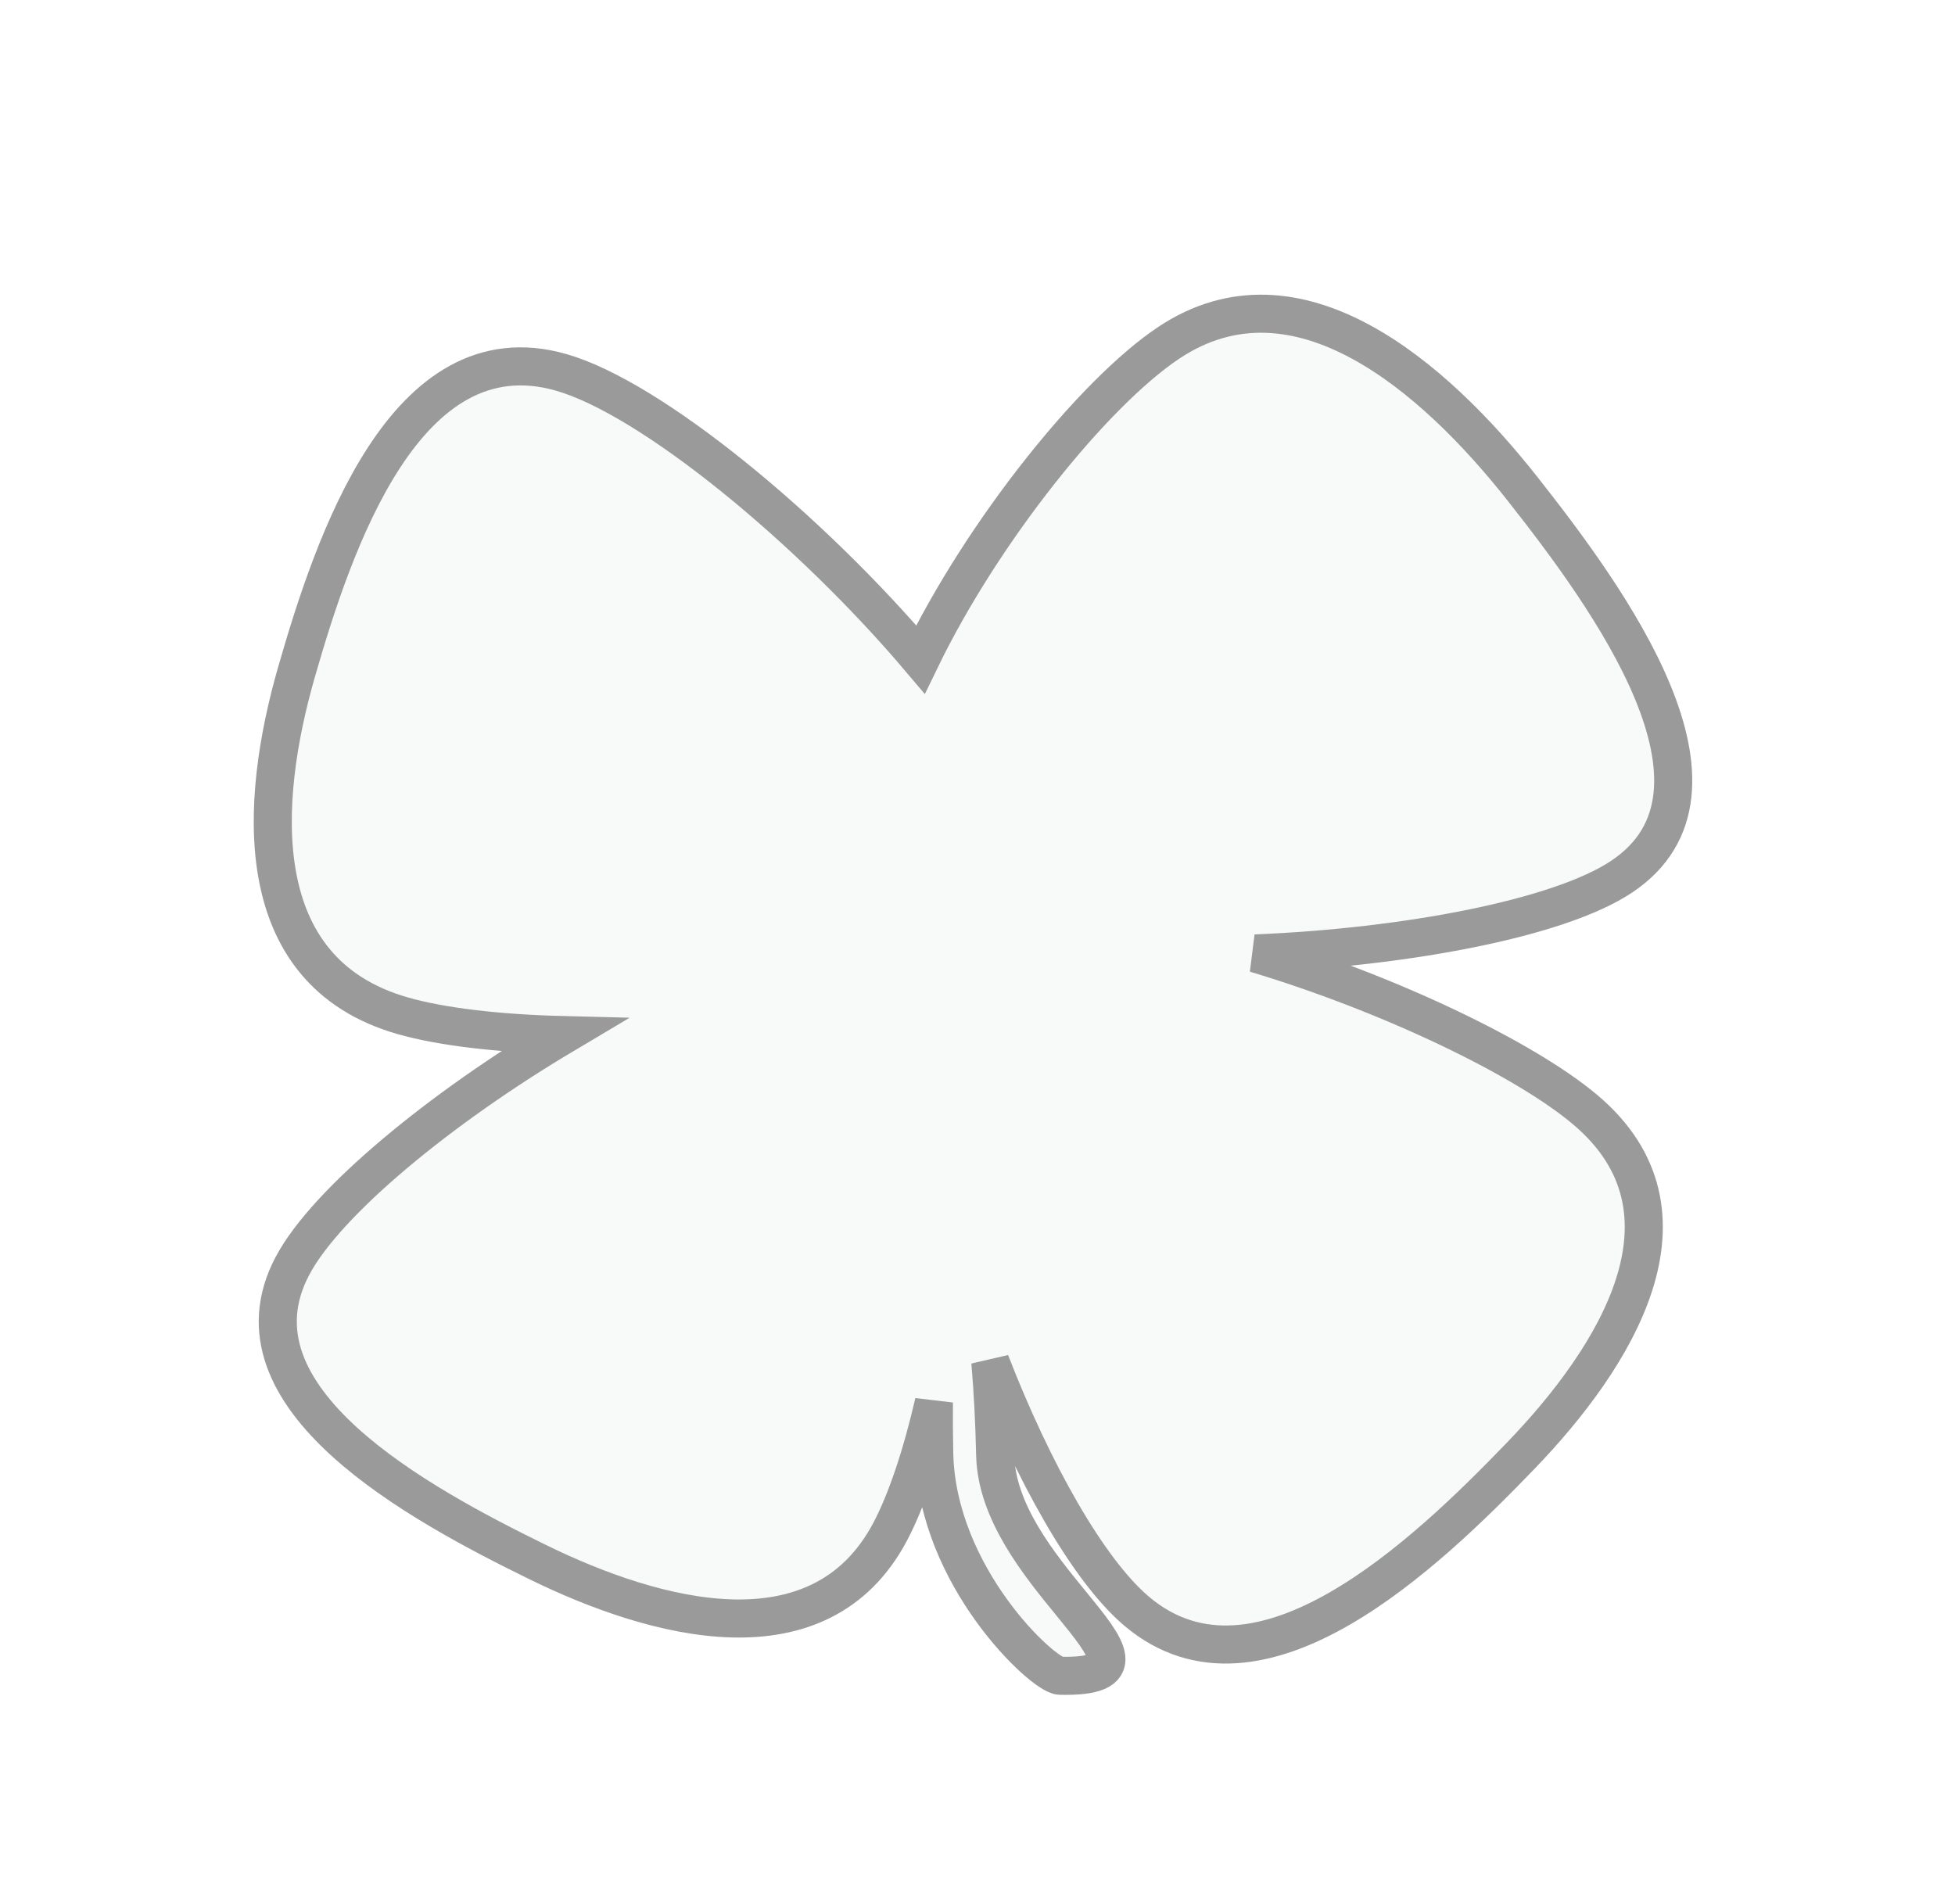
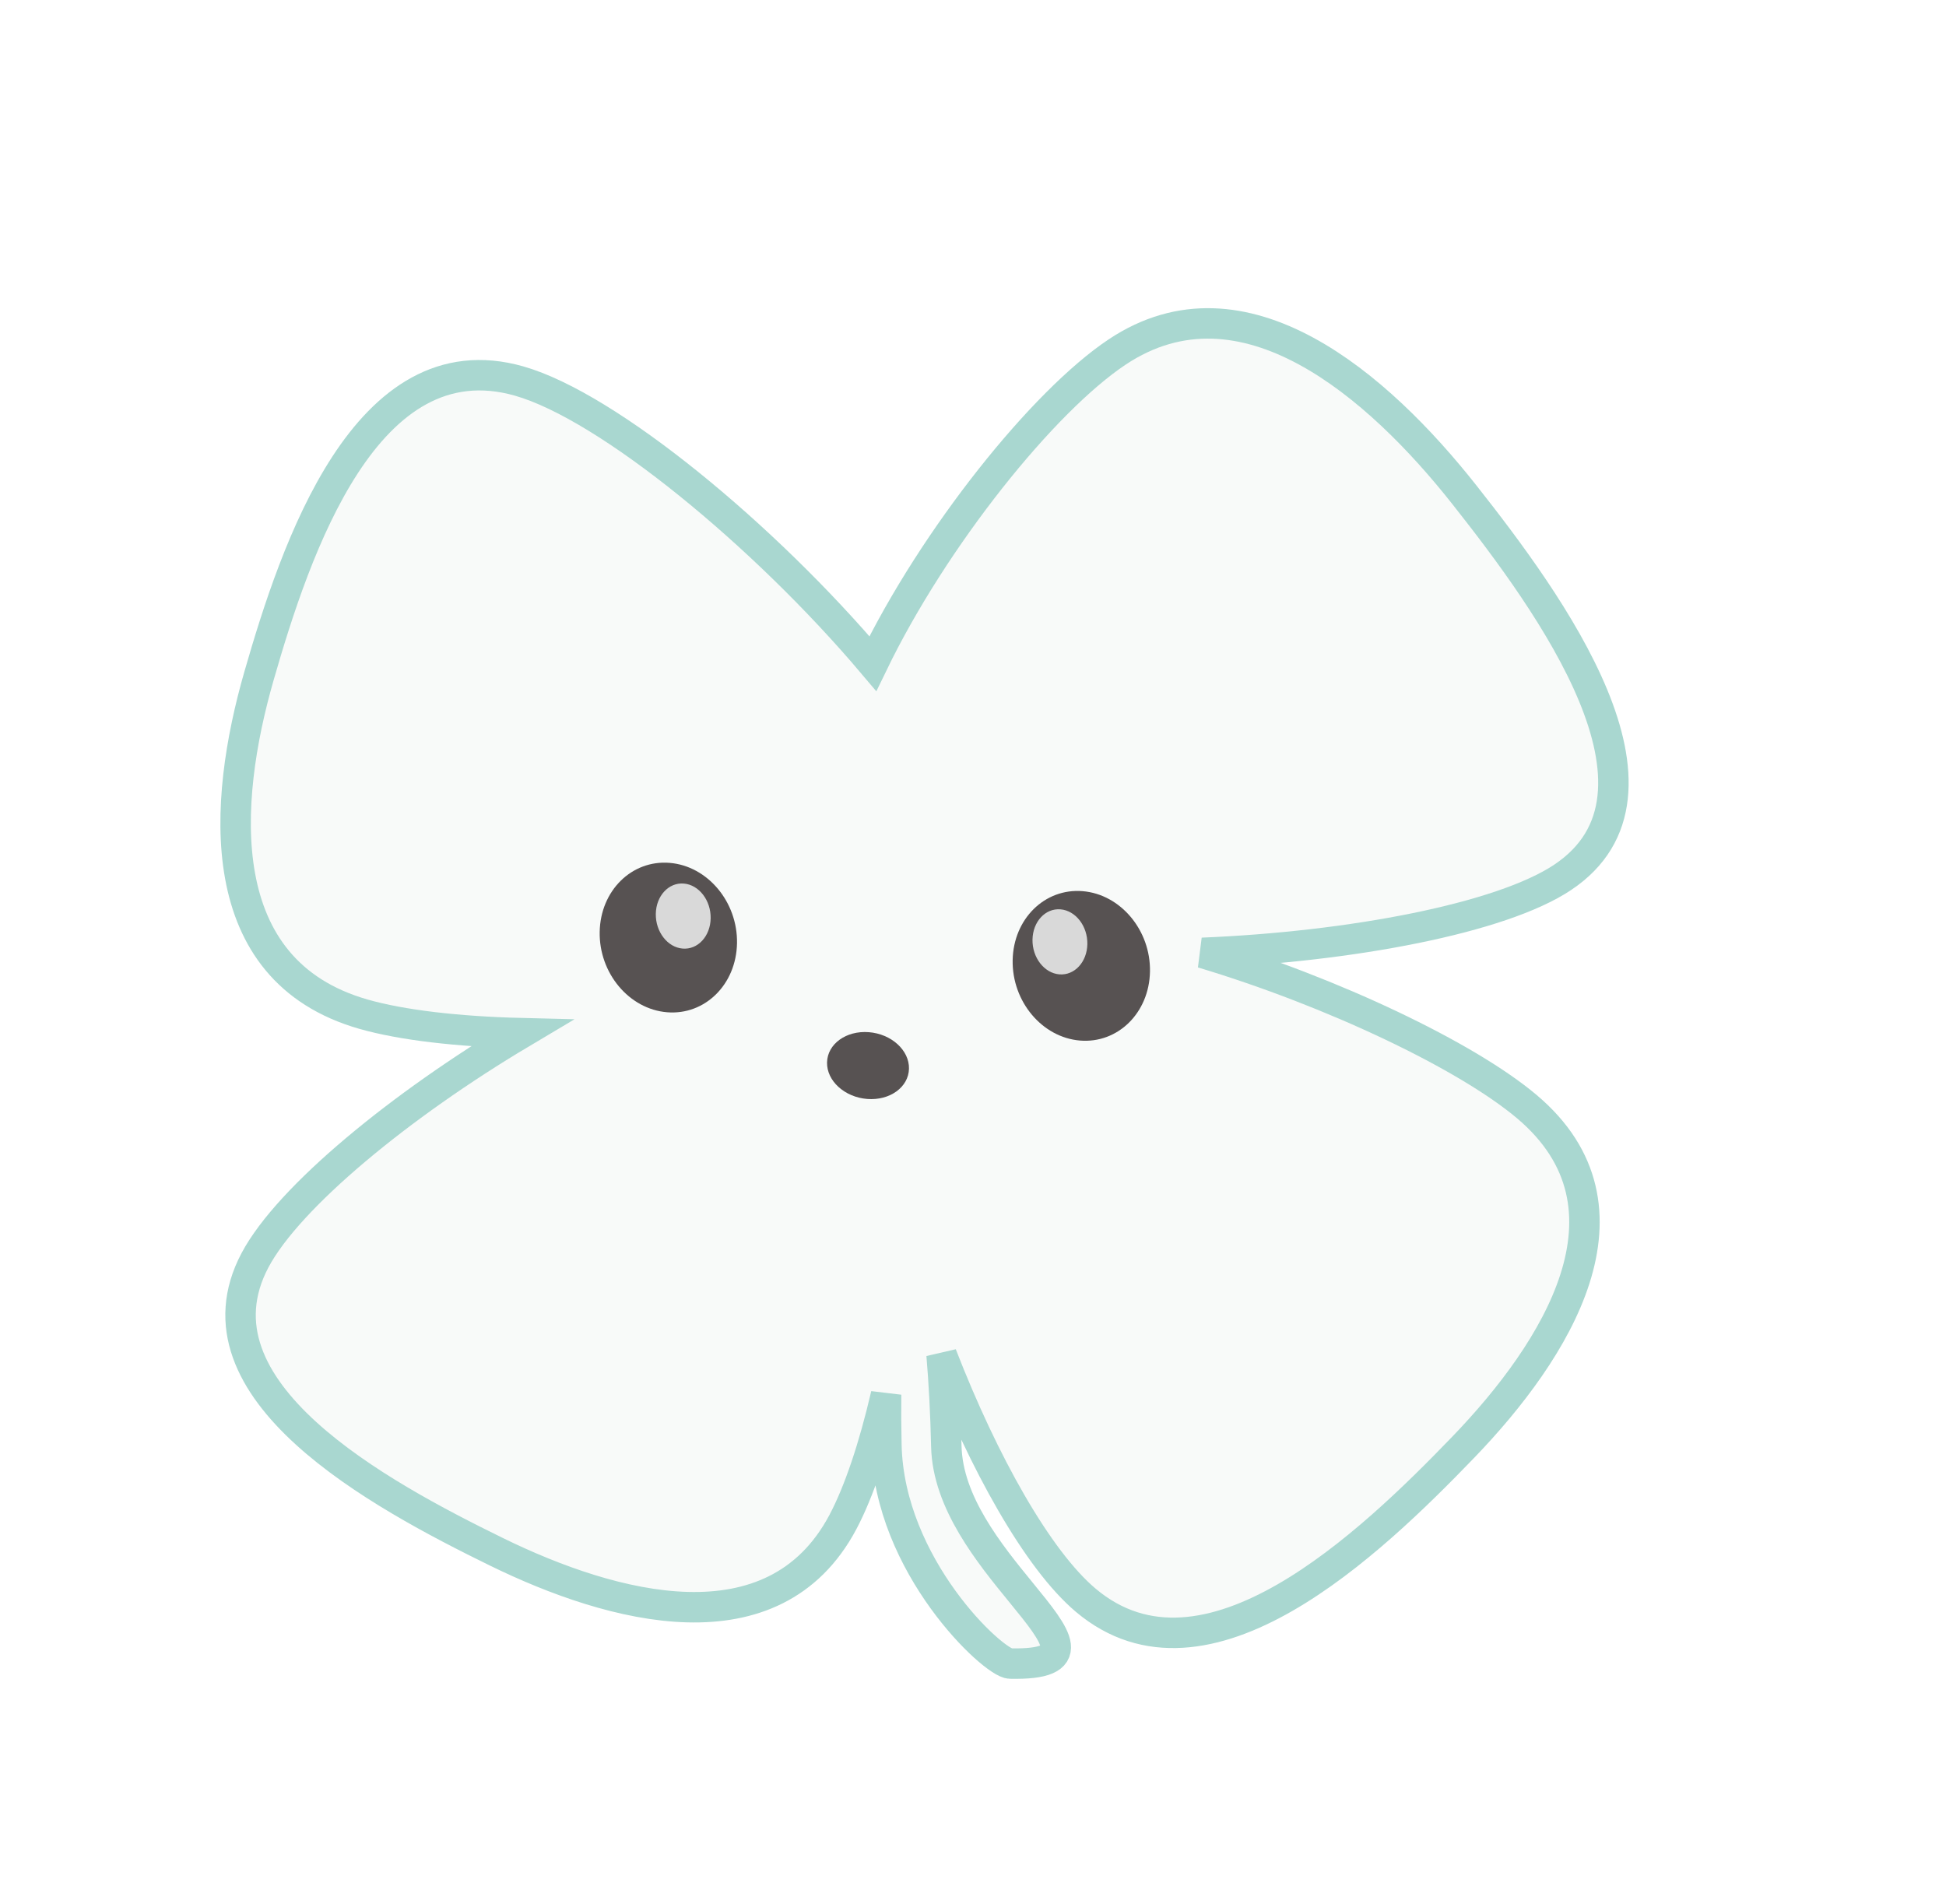
- <svg xmlns="http://www.w3.org/2000/svg" width="38" height="37" viewBox="-6 -8 50 50" fill="none">
-   <path fill-rule="evenodd" clip-rule="evenodd" d="M19.337 27.776C19.401 28.52 19.445 29.348 19.464 30.22C19.497 31.721 20.618 33.093 21.462 34.125C22.437 35.319 23.042 36.059 21.169 36.021C20.727 36.012 17.935 33.422 17.864 30.187C17.854 29.722 17.851 29.271 17.855 28.838C17.534 30.228 17.133 31.433 16.702 32.244C14.857 35.719 10.56 34.559 7.449 33.035C4.338 31.511 -0.837 28.724 1.008 25.25C1.905 23.561 4.909 21.1 8.118 19.191C6.429 19.149 4.928 18.976 3.903 18.683C-0.191 17.513 0.142 13.029 1.113 9.652C2.085 6.275 3.968 0.611 8.062 1.781C10.432 2.458 14.6 5.895 17.502 9.323C19.137 5.948 22.056 2.316 24.025 1.004C27.399 -1.244 31.003 1.912 33.297 4.817C35.59 7.723 39.291 12.784 35.916 15.032C34.278 16.123 30.261 16.884 26.298 17.046C29.781 18.09 33.358 19.798 34.964 21.152C38.168 23.855 35.75 27.666 33.268 30.241C30.787 32.816 26.39 37.032 23.185 34.329C21.904 33.248 20.456 30.659 19.337 27.776Z" stroke="#9A9A9A" fill="#F8FAF9" />
+ <svg xmlns="http://www.w3.org/2000/svg" width="91" height="89" viewBox="-14.07 -21.24 125 125" fill="none">
+   <path fill-rule="evenodd" clip-rule="evenodd" d="M46.367 67.735C46.522 69.567 46.631 71.603 46.678 73.747C46.76 77.44 49.518 80.815 51.593 83.356C53.992 86.292 55.48 88.112 50.872 88.018C49.785 87.996 42.917 81.626 42.742 73.667C42.716 72.524 42.71 71.413 42.721 70.349C41.929 73.768 40.943 76.733 39.883 78.728C35.345 87.275 24.776 84.422 17.122 80.673C9.469 76.924 -3.261 70.069 1.277 61.522C3.483 57.368 10.873 51.313 18.767 46.616C14.611 46.514 10.919 46.089 8.397 45.368C-1.673 42.489 -0.854 31.459 1.536 23.152C3.925 14.845 8.559 0.91 18.63 3.788C24.46 5.455 34.714 13.908 41.852 22.343C45.873 14.04 53.055 5.104 57.899 1.877C66.2 -3.653 75.063 4.11 80.706 11.258C86.349 18.406 95.452 30.856 87.151 36.386C83.121 39.071 73.239 40.942 63.49 41.34C72.058 43.909 80.859 48.111 84.807 51.442C92.69 58.091 86.742 67.465 80.637 73.8C74.532 80.135 63.716 90.506 55.833 83.857C52.681 81.198 49.118 74.829 46.367 67.735Z" stroke="#A9D7D0" stroke-width="2" fill="#F8FAF9" />
+   <ellipse cx="4.521" cy="4.905" rx="4.521" ry="4.905" transform="matrix(0.997497 0.0822758 -0.017851 1.00014 23.999 35.0583)" fill="#575252" />
+   <ellipse cx="1.806" cy="2.135" rx="1.806" ry="2.135" transform="matrix(0.9975 0.0822058 -0.0179432 1.00013 27.6357 36.6406)" fill="#D9D9D9" />
+   <ellipse cx="4.521" cy="4.905" rx="4.521" ry="4.905" transform="matrix(0.997497 0.0822758 -0.017851 1.00014 51.1221 36.9165)" fill="#575252" />
+   <ellipse cx="1.806" cy="2.135" rx="1.806" ry="2.135" transform="matrix(0.9975 0.0822059 -0.0179432 1.00013 52.376 38.3335)" fill="#D9D9D9" />
+   <ellipse cx="2.697" cy="2.194" rx="2.697" ry="2.194" transform="matrix(0.997619 0.0776427 -0.0238288 0.999689 38.8965 46.3401)" fill="#575252" />
</svg>
